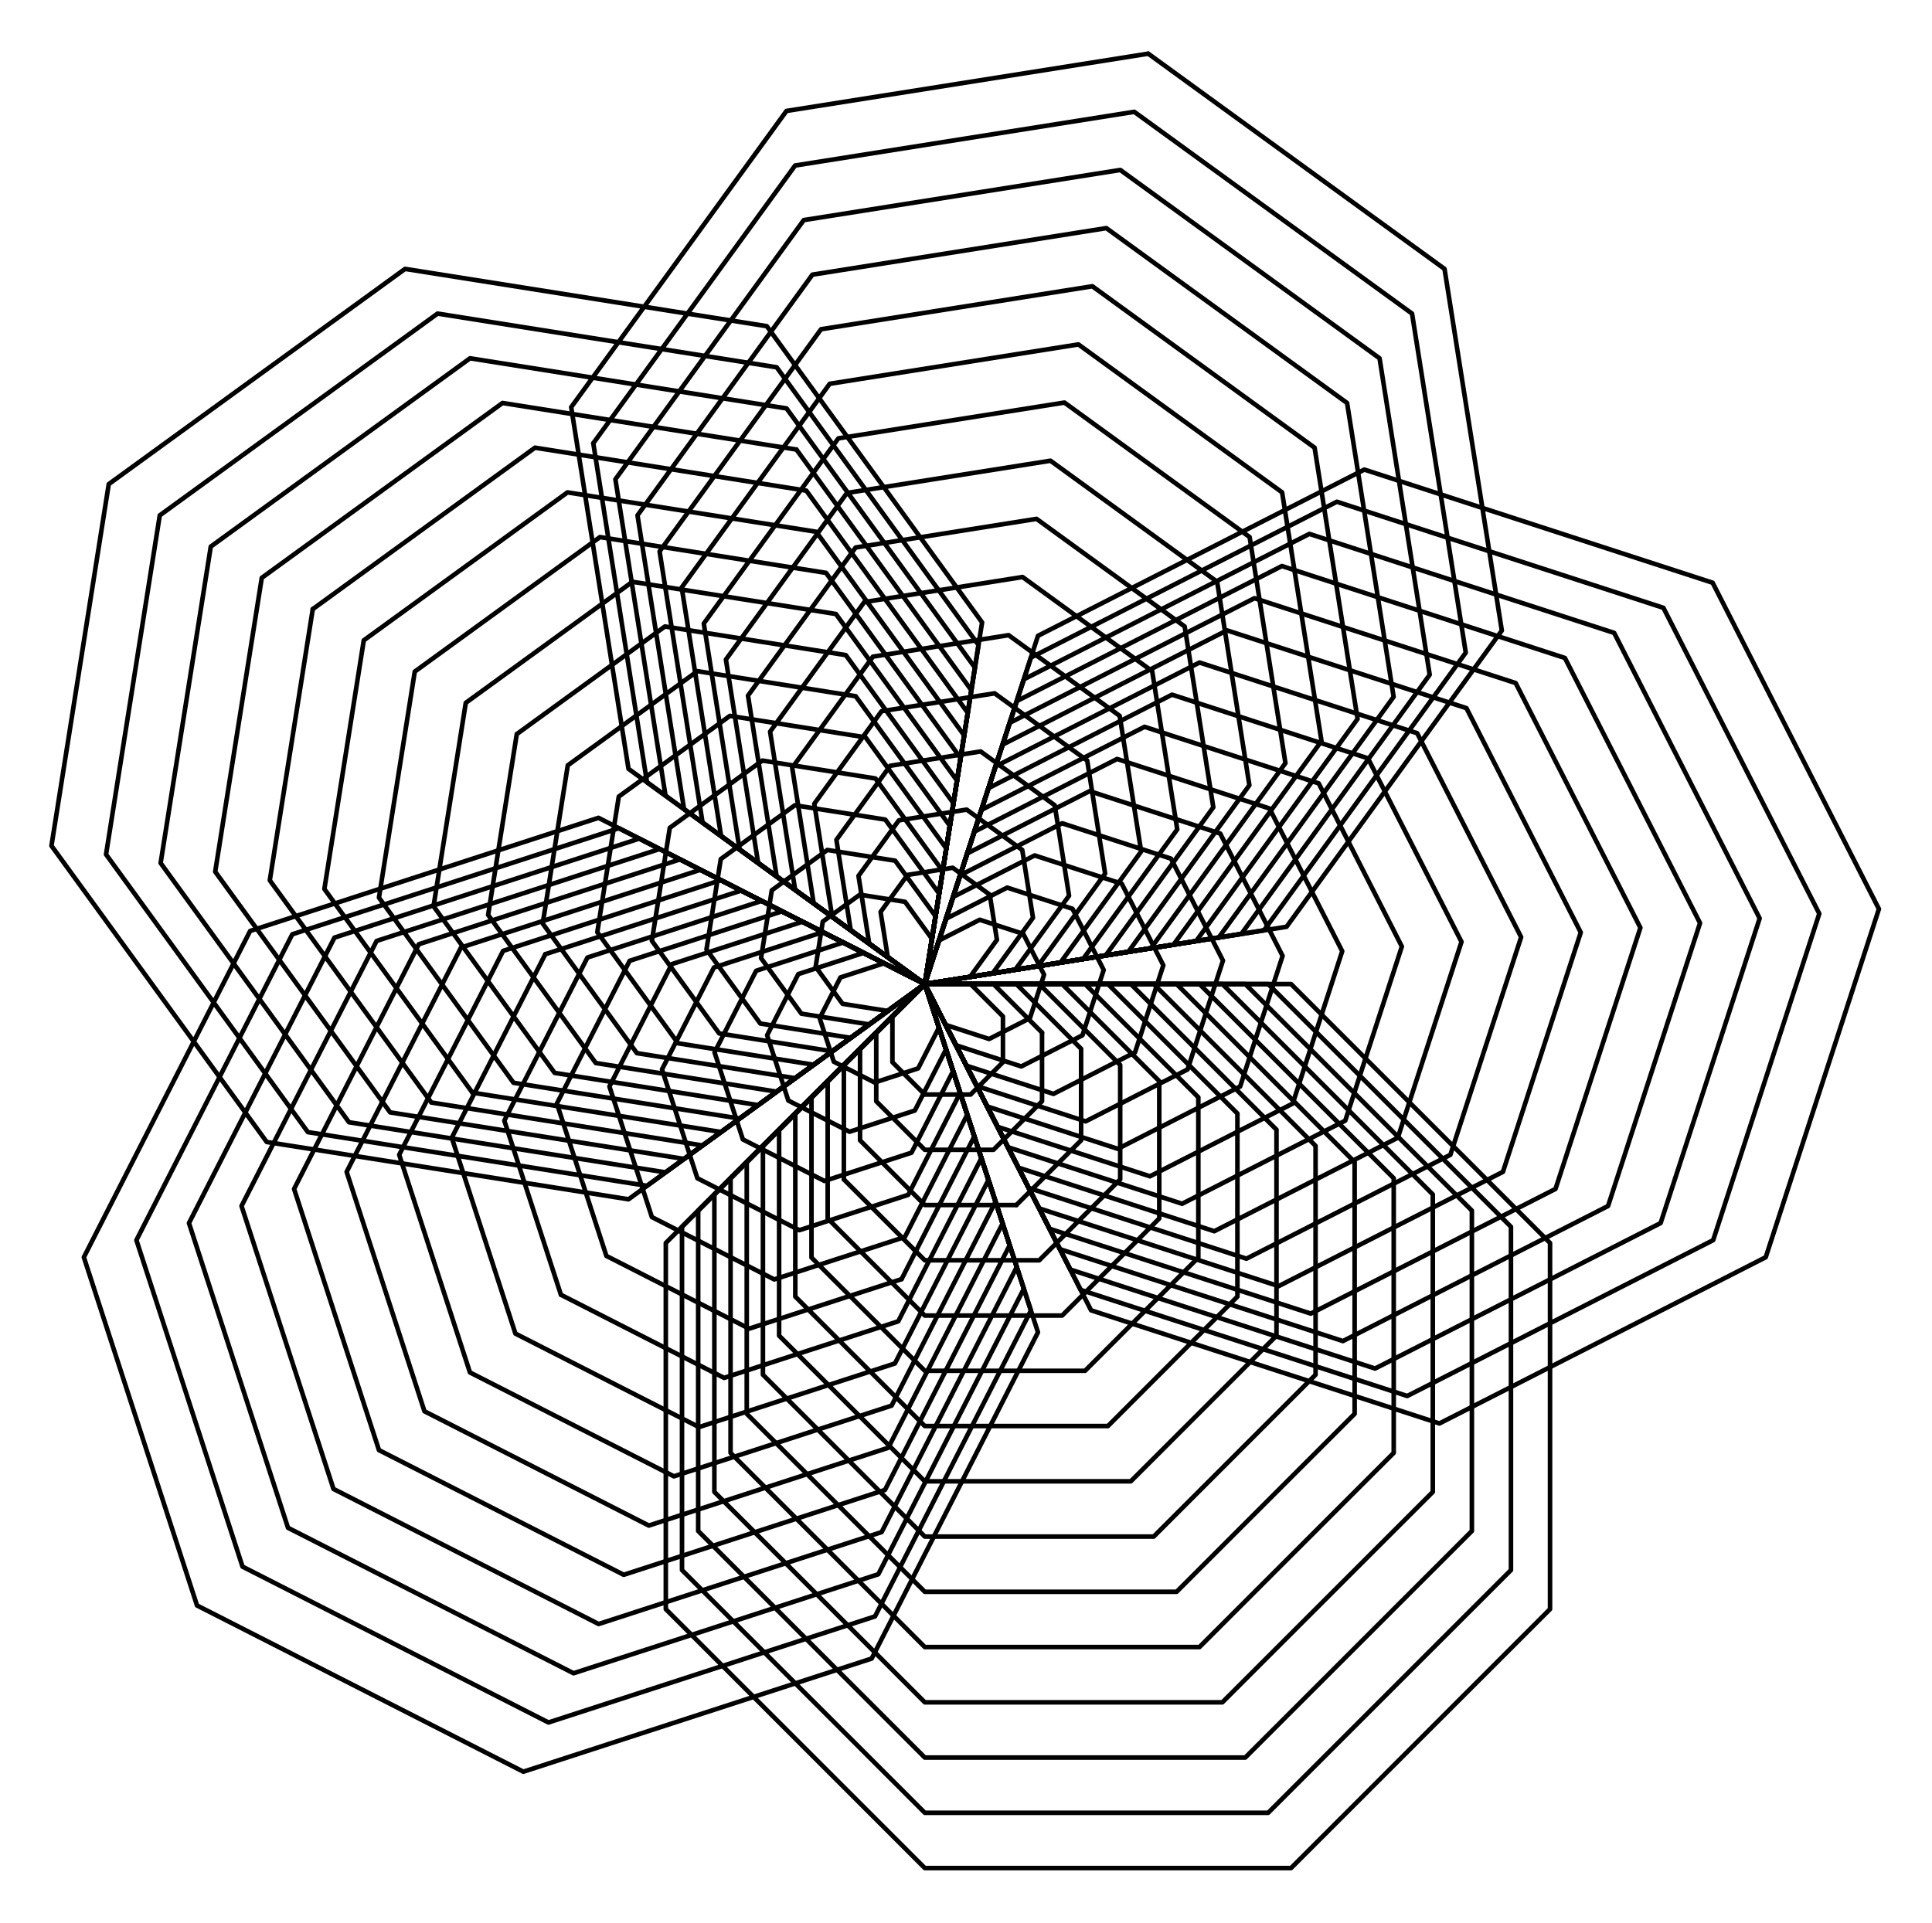
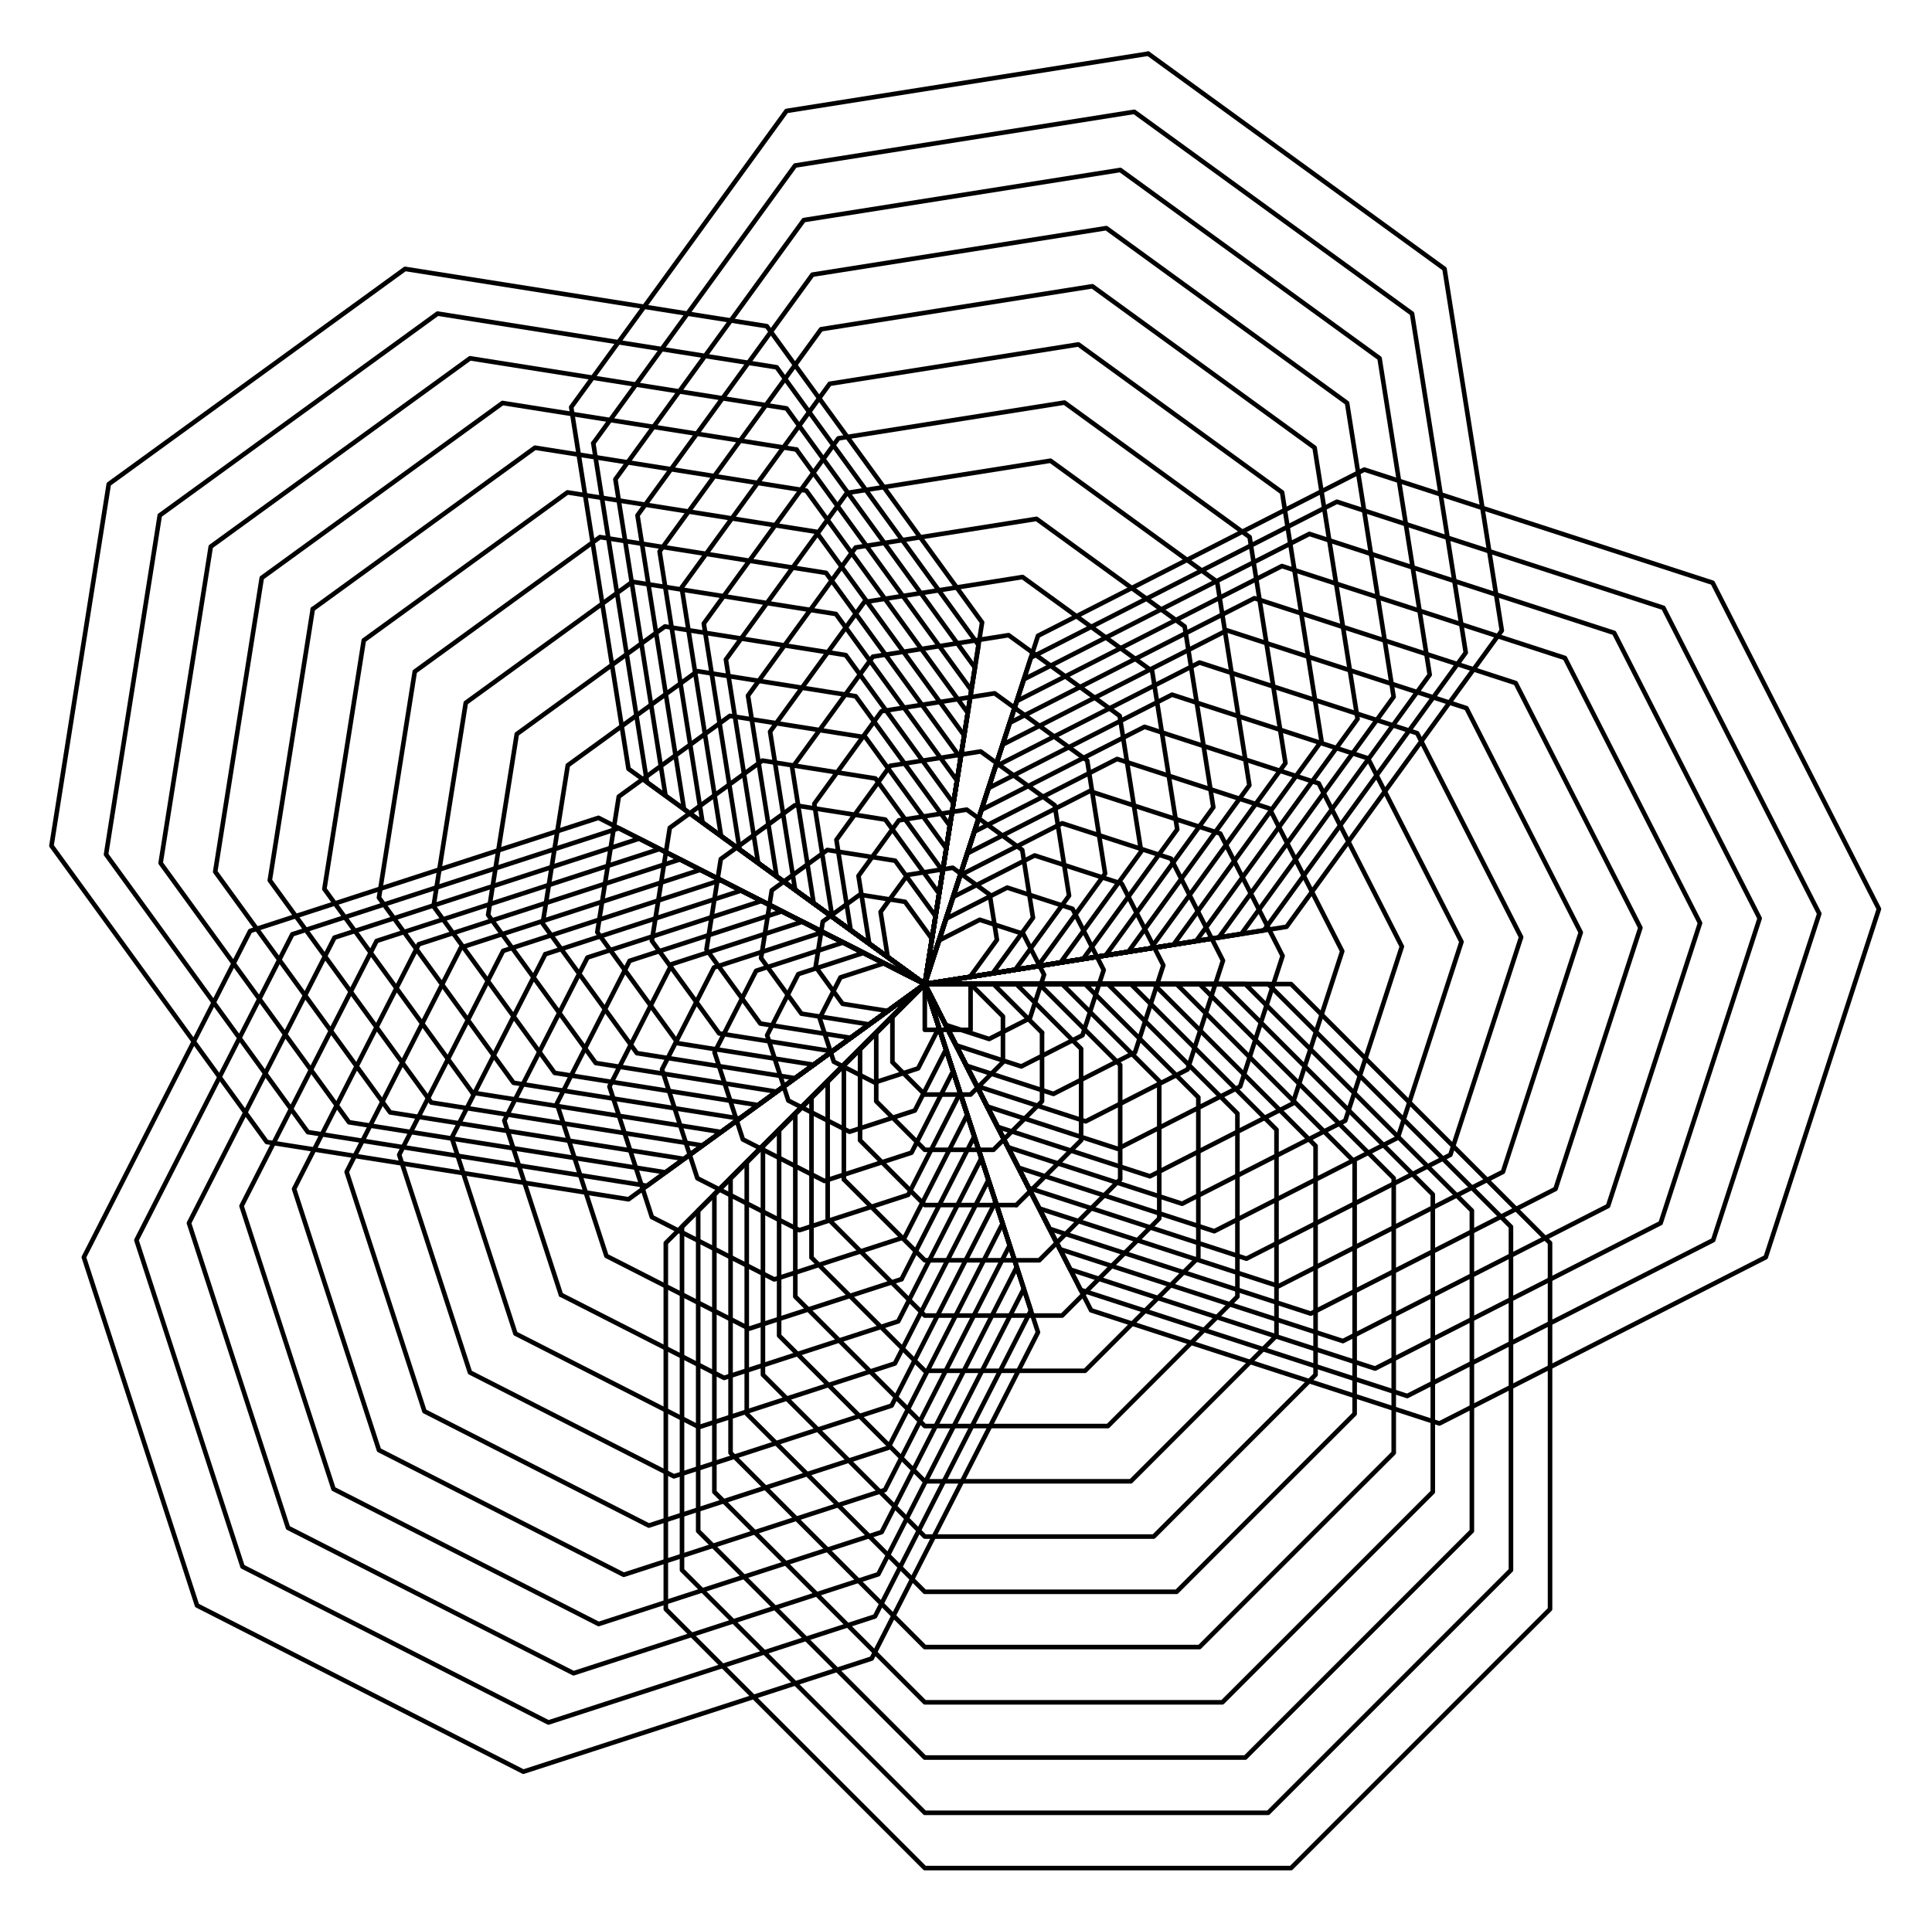
<svg xmlns="http://www.w3.org/2000/svg" height="420.000" viewBox="-202.000 -215.000 422.000 420.000" width="422.000">
  <line fill="none" stroke="none" stroke-linecap="round" stroke-width="2.0" x1="0.0" x2="0.0" y1="0.0" y2="0.0" />
+   <polygon fill="none" fill-rule="evenodd" points="0.0,0.0 0.0,0.0 0.0,0.0" stroke-linejoin="round" />
  <polyline fill="none" points="0.0,-0.0 10.0,-0.0 17.071,7.071 17.071,17.071 10,24.142 5.329070518200751e-15,24.142 -7.071,17.071 -7.071,7.071 -6.217248937900877e-15,3.552713678800501e-15 3.09,9.511 -1.45,18.421 -10.96,21.511 -19.87,16.971 -22.961,7.46 -18.421,-1.45 -8.91,-4.54 -1.2434497875801753e-14,-6.217248937900877e-15 -8.09,5.878 -17.967,4.314 -23.845,-3.777 -22.281,-13.654 -14.19,-19.531 -4.314,-17.967 1.564,-9.877 -1.1102230246251565e-14,-1.4210854715202004e-14 -8.09,-5.878 -9.655,-15.755 -3.777,-23.845 6.1,-25.409 14.19,-19.531 15.755,-9.655 9.877,-1.564 -3.552713678800501e-15,-1.1546319456101628e-14 3.09,-9.511 12,-14.05 21.511,-10.96 26.051,-2.05 22.961,7.46 14.05,12 4.54,8.91 -7.993605777301127e-15,-5.329070518200751e-15 15,-5.445643935786393e-14 25.607,10.607" stroke="#000" stroke-linecap="round" stroke-linejoin="round" />
-   <polygon fill="none" fill-rule="evenodd" points="0.0,0.0 0.0,0.0 0.0,0.0" stroke-linejoin="round" />
  <polyline fill="none" points="25.607,10.607 25.607,25.607 15,36.213 1.1723955140041653e-13,36.213 -10.607,25.607 -10.607,10.607 -1.9539925233402755e-14,7.105427357601002e-15 4.635,14.266 -2.175,27.631 -16.44,32.266 -29.806,25.456 -34.441,11.19 -27.631,-2.175 -13.365,-6.81 -1.5987211554602254e-14,8.881784197001252e-16 -12.135,8.817 -26.951,6.47 -35.767,-5.665 -33.421,-20.48 -21.286,-29.297 -6.47,-26.951 2.347,-14.815 -1.509903313490213e-14,-1.2434497875801753e-14 -12.135,-8.817 -14.482,-23.632 -5.665,-35.767 9.15,-38.114 21.286,-29.297 23.632,-14.482 14.815,-2.347 -1.7763568394002505e-15,-1.0658141036401503e-14 4.635,-14.266 18,-21.076 32.266,-16.44 39.076,-3.075 34.441,11.19 21.076,18 6.81,13.365 5.329070518200751e-15,7.105427357601002e-15 20,-1.2723155862204294e-13 34.142,14.142 34.142,34.142 20,48.284" stroke="#000" stroke-linecap="round" stroke-linejoin="round" />
  <polyline fill="none" points="20,48.284 3.446132268436486e-13,48.284 -14.142,34.142 -14.142,14.142 -3.552713678800501e-15,1.7763568394002505e-14 6.18,19.021 -2.899,36.841 -21.921,43.022 -39.741,33.942 -45.921,14.921 -36.841,-2.899 -17.82,-9.08 -7.105427357601002e-15,1.0658141036401503e-14 -16.18,11.756 -35.934,8.627 -47.69,-7.553 -44.561,-27.307 -28.381,-39.063 -8.627,-35.934 3.129,-19.754 4.884981308350689e-15,3.552713678800501e-15 -16.18,-11.756 -19.309,-31.509 -7.553,-47.69 12.2,-50.819 28.381,-39.063 31.509,-19.309 19.754,-3.129 1.7763568394002505e-14,1.7763568394002505e-15 6.18,-19.021 24,-28.101 43.022,-21.921 52.101,-4.1 45.921,14.921 28.101,24 9.08,17.82 2.1316282072803006e-14,1.7763568394002505e-14 25,-2.348121697082206e-13 42.678,17.678 42.678,42.678 25,60.355 6.359357485052897e-13,60.355 -17.678,42.678" stroke="#000" stroke-linecap="round" stroke-linejoin="round" />
  <polyline fill="none" points="-17.678,42.678 -17.678,17.678 3.552713678800501e-15,2.4868995751603507e-14 7.725,23.776 -3.624,46.052 -27.401,53.777 -49.676,42.427 -57.401,18.651 -46.052,-3.624 -22.275,-11.35 -3.552713678800501e-15,7.105427357601002e-15 -20.225,14.695 -44.918,10.784 -59.612,-9.442 -55.701,-34.134 -35.476,-48.828 -10.784,-44.918 3.911,-24.692 0.0,-1.4210854715202004e-14 -20.225,-14.695 -24.136,-39.387 -9.442,-59.612 15.251,-63.523 35.476,-48.828 39.387,-24.136 24.692,-3.911 1.7763568394002505e-14,-1.7763568394002505e-15 7.725,-23.776 30.001,-35.126 53.777,-27.401 65.127,-5.126 57.401,18.651 35.126,30.001 11.35,22.275 1.7763568394002505e-14,2.4868995751603507e-14 30,-3.831379657981415e-13 51.213,21.213 51.213,51.213 30,72.426 1.0196288258157438e-12,72.426 -21.213,51.213 -21.213,21.213 -7.105427357601002e-15,5.3290705182007514e-14" stroke="#000" stroke-linecap="round" stroke-linejoin="round" />
  <polyline fill="none" points="-7.105427357601002e-15,5.3290705182007514e-14 9.271,28.532 -4.349,55.262 -32.881,64.532 -59.611,50.913 -68.882,22.381 -55.262,-4.349 -26.73,-13.62 -1.7763568394002505e-14,3.197442310920451e-14 -24.271,17.634 -53.901,12.941 -71.535,-11.33 -66.842,-40.961 -42.571,-58.594 -12.941,-53.901 4.693,-29.631 2.1316282072803006e-14,1.4210854715202004e-14 -24.271,-17.634 -28.964,-47.264 -11.33,-71.535 18.301,-76.228 42.571,-58.594 47.264,-28.964 29.631,-4.693 4.973799150320701e-14,2.4868995751603507e-14 9.271,-28.532 36.001,-42.151 64.532,-32.881 78.152,-6.151 68.882,22.381 42.151,36.001 13.62,26.73 6.927791673660977e-14,5.684341886080802e-14 35,-5.473954622914334e-13 59.749,24.749 59.749,59.749 35,84.497 1.5489831639570184e-12,84.497 -24.749,59.749 -24.749,24.749 4.973799150320701e-14,7.815970093361102e-14 10.816,33.287 -5.074,64.472" stroke="#000" stroke-linecap="round" stroke-linejoin="round" />
  <polyline fill="none" points="-5.074,64.472 -38.361,75.288 -69.546,59.398 -80.362,26.111 -64.472,-5.074 -31.185,-15.89 4.263256414560601e-14,5.684341886080802e-14 -28.316,20.572 -62.885,15.097 -83.457,-13.218 -77.982,-47.787 -49.666,-68.36 -15.097,-62.885 5.475,-34.569 6.217248937900877e-14,2.842170943040401e-14 -28.316,-20.572 -33.791,-55.142 -13.218,-83.457 21.351,-88.932 49.666,-68.36 55.142,-33.791 34.569,-5.475 8.526512829121202e-14,3.375077994860476e-14 10.816,-33.287 42.001,-49.177 75.288,-38.361 91.177,-7.176 80.362,26.111 49.177,42.001 15.89,31.185 8.526512829121202e-14,7.105427357601002e-14 40,-7.438494264988549e-13 68.284,28.284 68.284,68.284 40,96.569 2.0889956431346945e-12,96.569 -28.284,68.284 -28.284,28.284 7.460698725481052e-14,6.394884621840902e-14 12.361,38.042 -5.799,73.683 -43.841,86.043 -79.481,67.884" stroke="#000" stroke-linecap="round" stroke-linejoin="round" />
  <polyline fill="none" points="-79.481,67.884 -91.842,29.841 -73.683,-5.799 -35.64,-18.16 5.684341886080802e-14,7.105427357601002e-14 -32.361,23.511 -71.868,17.254 -95.38,-15.107 -89.122,-54.614 -56.762,-78.126 -17.254,-71.868 6.257,-39.508 6.927791673660977e-14,3.552713678800501e-14 -32.361,-23.511 -38.618,-63.019 -15.107,-95.38 24.401,-101.637 56.762,-78.126 63.019,-38.618 39.508,-6.257 9.237055564881302e-14,5.1514348342607263e-14 12.361,-38.042 48.001,-56.202 86.043,-43.841 104.203,-8.201 91.842,29.841 56.202,48.001 18.16,35.64 8.881784197001252e-14,7.105427357601002e-14 45,-9.681144774731365e-13 76.82,31.82 76.82,76.82 45,108.64 2.6219026949547697e-12,108.64 -31.82,76.82 -31.82,31.82 8.881784197001252e-14,7.460698725481052e-14 13.906,42.798 -6.524,82.893 -49.321,96.799 -89.417,76.369 -103.322,33.571 -82.893,-6.524" stroke="#000" stroke-linecap="round" stroke-linejoin="round" />
  <polyline fill="none" points="-82.893,-6.524 -40.095,-20.43 5.684341886080802e-14,7.105427357601002e-14 -36.406,26.45 -80.852,19.411 -107.302,-16.995 -100.263,-61.441 -63.857,-87.891 -19.411,-80.852 7.04,-44.446 8.970602038971265e-14,4.973799150320701e-14 -36.406,-26.45 -43.445,-70.896 -16.995,-107.302 27.451,-114.342 63.857,-87.891 70.896,-43.445 44.446,-7.04 1.2079226507921703e-13,5.062616992290714e-14 13.906,-42.798 54.001,-63.227 96.799,-49.321 117.228,-9.226 103.322,33.571 63.227,54.001 20.43,40.095 1.2789769243681803e-13,9.947598300641403e-14 50,-1.1856071679972047e-12 85.355,35.355 85.355,85.355 50,120.711 3.26139115713886e-12,120.711 -35.355,85.355 -35.355,35.355 9.237055564881302e-14,1.2789769243681803e-13 15.451,47.553 -7.249,92.103 -54.802,107.554 -99.352,84.854 -114.803,37.302 -92.103,-7.249 -44.55,-22.7 7.815970093361102e-14,8.526512829121202e-14" stroke="#000" stroke-linecap="round" stroke-linejoin="round" />
  <polyline fill="none" points="7.815970093361102e-14,8.526512829121202e-14 -40.451,29.389 -89.835,21.568 -119.225,-18.883 -111.403,-68.268 -70.952,-97.657 -21.568,-89.835 7.822,-49.384 9.059419880941277e-14,4.973799150320701e-14 -40.451,-29.389 -48.273,-78.774 -18.883,-119.225 30.501,-127.046 70.952,-97.657 78.774,-48.273 49.384,-7.822 1.3500311979441904e-13,5.1514348342607263e-14 15.451,-47.553 60.001,-70.252 107.554,-54.802 130.254,-10.251 114.803,37.302 70.252,60.001 22.7,44.55 1.4921397450962104e-13,8.526512829121202e-14 55.0,-1.520672476829077e-12 93.891,38.891 93.891,93.891 55,132.782 4.04298816647497e-12,132.782 -38.891,93.891 -38.891,38.891 9.947598300641403e-14,9.237055564881302e-14 16.996,52.308 -7.974,101.313 -60.282,118.309 -109.287,93.34 -126.283,41.032 -101.313,-7.974 -49.005,-24.969 4.973799150320701e-14,6.039613253960852e-14 -44.496,32.328 -98.819,23.724" stroke="#000" stroke-linecap="round" stroke-linejoin="round" />
  <polyline fill="none" points="-98.819,23.724 -131.147,-20.772 -122.543,-75.095 -78.047,-107.423 -23.724,-98.819 8.604,-54.323 7.815970093361102e-14,1.4210854715202004e-14 -44.496,-32.328 -53.1,-86.651 -20.772,-131.147 33.551,-139.751 78.047,-107.423 86.651,-53.1 54.323,-8.604 1.4210854715202004e-13,1.7763568394002505e-15 16.996,-52.308 66.001,-77.278 118.309,-60.282 143.279,-11.276 126.283,41.032 77.278,66.001 24.969,49.005 1.3145040611561853e-13,5.684341886080802e-14 60,-1.9115820037995945e-12 102.426,42.426 102.426,102.426 60,144.853 4.924061158817494e-12,144.853 -42.426,102.426 -42.426,42.426 9.947598300641403e-14,5.684341886080802e-14 18.541,57.063 -8.698,110.524 -65.762,129.065 -119.222,101.825 -137.763,44.762 -110.524,-8.698 -53.46,-27.239 9.947598300641403e-14,2.1316282072803006e-14 -48.541,35.267 -107.802,25.881 -143.069,-22.66 -133.683,-81.921" stroke="#000" stroke-linecap="round" stroke-linejoin="round" />
  <polyline fill="none" points="-133.683,-81.921 -85.142,-117.188 -25.881,-107.802 9.386,-59.261 1.1546319456101628e-13,-4.263256414560601e-14 -48.541,-35.267 -57.927,-94.528 -22.66,-143.069 36.601,-152.456 85.142,-117.188 94.528,-57.927 59.261,-9.386 1.4210854715202004e-13,-2.4868995751603507e-14 18.541,-57.063 72.001,-84.303 129.065,-65.762 156.304,-12.301 137.763,44.762 84.303,72.001 27.239,53.46 1.7053025658242404e-13,7.105427357601002e-15 65,-2.327416037672947e-12 110.962,45.962 110.962,110.962 65,156.924 5.8548721426632255e-12,156.924 -45.962,110.962 -45.962,45.962 1.3500311979441904e-13,2.1316282072803006e-14 20.086,61.819 -9.423,119.734 -71.242,139.82 -129.157,110.311 -149.243,48.492 -119.734,-9.423 -57.915,-29.509 7.815970093361102e-14,-1.7763568394002505e-14 -52.586,38.206 -116.786,28.038 -154.992,-24.548 -144.824,-88.748 -92.238,-126.954 -28.038,-116.786" stroke="#000" stroke-linecap="round" stroke-linejoin="round" />
  <polyline fill="none" points="-28.038,-116.786 10.168,-64.2 1.1013412404281553e-13,-5.684341886080802e-14 -52.586,-38.206 -62.754,-102.406 -24.548,-154.992 39.651,-165.16 92.238,-126.954 102.406,-62.754 64.2,-10.168 1.4210854715202004e-13,-2.6645352591003757e-14 20.086,-61.819 78.002,-91.328 139.82,-71.242 169.33,-13.327 149.243,48.492 91.328,78.002 29.509,57.915 1.5987211554602254e-13,-0.0 70,-2.7317037520901977e-12 119.497,49.497 119.497,119.497 70,168.995 6.778577699151356e-12,168.995 -49.497,119.497 -49.497,49.497 9.947598300641403e-14,1.4210854715202004e-14 21.631,66.574 -10.148,128.944 -76.722,150.576 -139.093,118.796 -160.724,52.222 -128.944,-10.148 -62.37,-31.779 9.237055564881302e-14,-3.552713678800501e-15 -56.631,41.145 -125.769,30.195 -166.914,-26.437 -155.964,-95.575 -99.333,-136.72 -30.195,-125.769 10.95,-69.138 1.474376176702208e-13,-5.684341886080802e-14" stroke="#000" stroke-linecap="round" stroke-linejoin="round" />
  <polyline fill="none" points="1.474376176702208e-13,-5.684341886080802e-14 -56.631,-41.145 -67.582,-110.283 -26.437,-166.914 42.702,-177.865 99.333,-136.72 110.283,-67.582 69.138,-10.95 1.7053025658242404e-13,-7.460698725481052e-14 21.631,-66.574 84.002,-98.353 150.576,-76.722 182.355,-14.352 160.724,52.222 98.353,84.002 31.779,62.37 1.6697754290362354e-13,-7.105427357601002e-15 75,-3.1878943929086745e-12 128.033,53.033 128.033,128.033 75,181.066 7.87281351222191e-12,181.066 -53.033,128.033 -53.033,53.033 1.2079226507921703e-13,-0.0 23.176,71.329 -10.873,138.155 -82.202,161.331 -149.028,127.282 -172.204,55.952 -138.155,-10.873 -66.825,-34.049 1.1368683772161603e-13,-3.552713678800501e-14 -60.676,44.084 -134.753,32.351 -178.837,-28.325 -167.104,-102.402 -106.428,-146.485 -32.351,-134.753 11.733,-74.077 1.2789769243681803e-13,-8.526512829121202e-14 -60.676,-44.084 -72.409,-118.161" stroke="#000" stroke-linecap="round" stroke-linejoin="round" />
  <polyline fill="none" points="-72.409,-118.161 -28.325,-178.837 45.752,-190.569 106.428,-146.485 118.161,-72.409 74.077,-11.733 1.8474111129762605e-13,-1.0302869668521453e-13 23.176,-71.329 90.002,-105.379 161.331,-82.202 195.38,-15.377 172.204,55.952 105.379,90.002 34.049,66.825 1.9895196601282805e-13,-2.842170943040401e-14 80,-3.683275906496419e-12 136.569,56.569 136.569,136.569 80,193.137 9.066525308298878e-12,193.137 -56.569,136.569 -56.569,56.569 1.3500311979441904e-13,-7.105427357601002e-15 24.721,76.085 -11.598,147.365 -87.682,172.086 -158.963,135.767 -183.684,59.683 -147.365,-11.598 -71.281,-36.319 1.4210854715202004e-13,-7.105427357601002e-15 -64.721,47.023 -143.736,34.508 -190.759,-30.213 -178.244,-109.228 -113.523,-156.251 -34.508,-143.736 12.515,-79.015 1.8829382497642655e-13,-7.105427357601002e-14 -64.721,-47.023 -77.236,-126.038 -30.213,-190.759 48.802,-203.274" stroke="#000" stroke-linecap="round" stroke-linejoin="round" />
-   <polyline fill="none" points="48.802,-203.274 113.523,-156.251 126.038,-77.236 79.015,-12.515 2.2737367544323206e-13,-4.263256414560601e-14 24.721,-76.085 96.002,-112.404 172.086,-87.682 208.406,-16.402 183.684,59.683 112.404,96.002 36.319,71.281 2.3447910280083306e-13,1.4210854715202004e-14" stroke="#000" stroke-linecap="round" stroke-linejoin="round" />
+   <polyline fill="none" points="48.802,-203.274 113.523,-156.251 126.038,-77.236 79.015,-12.515 2.2737367544323206e-13,-4.263256414560601e-14 24.721,-76.085 96.002,-112.404 172.086,-87.682 208.406,-16.402 183.684,59.683 112.404,96.002 36.319,71.281 2.3447910280083306e-13,1.4210854715202004e-14 10,-4.737321646075543e-13 10,10 7.229772336359019e-13,10 2.3319724411442464e-13,1.4210854715202004e-14" stroke="#000" stroke-linecap="round" stroke-linejoin="round" />
</svg>
